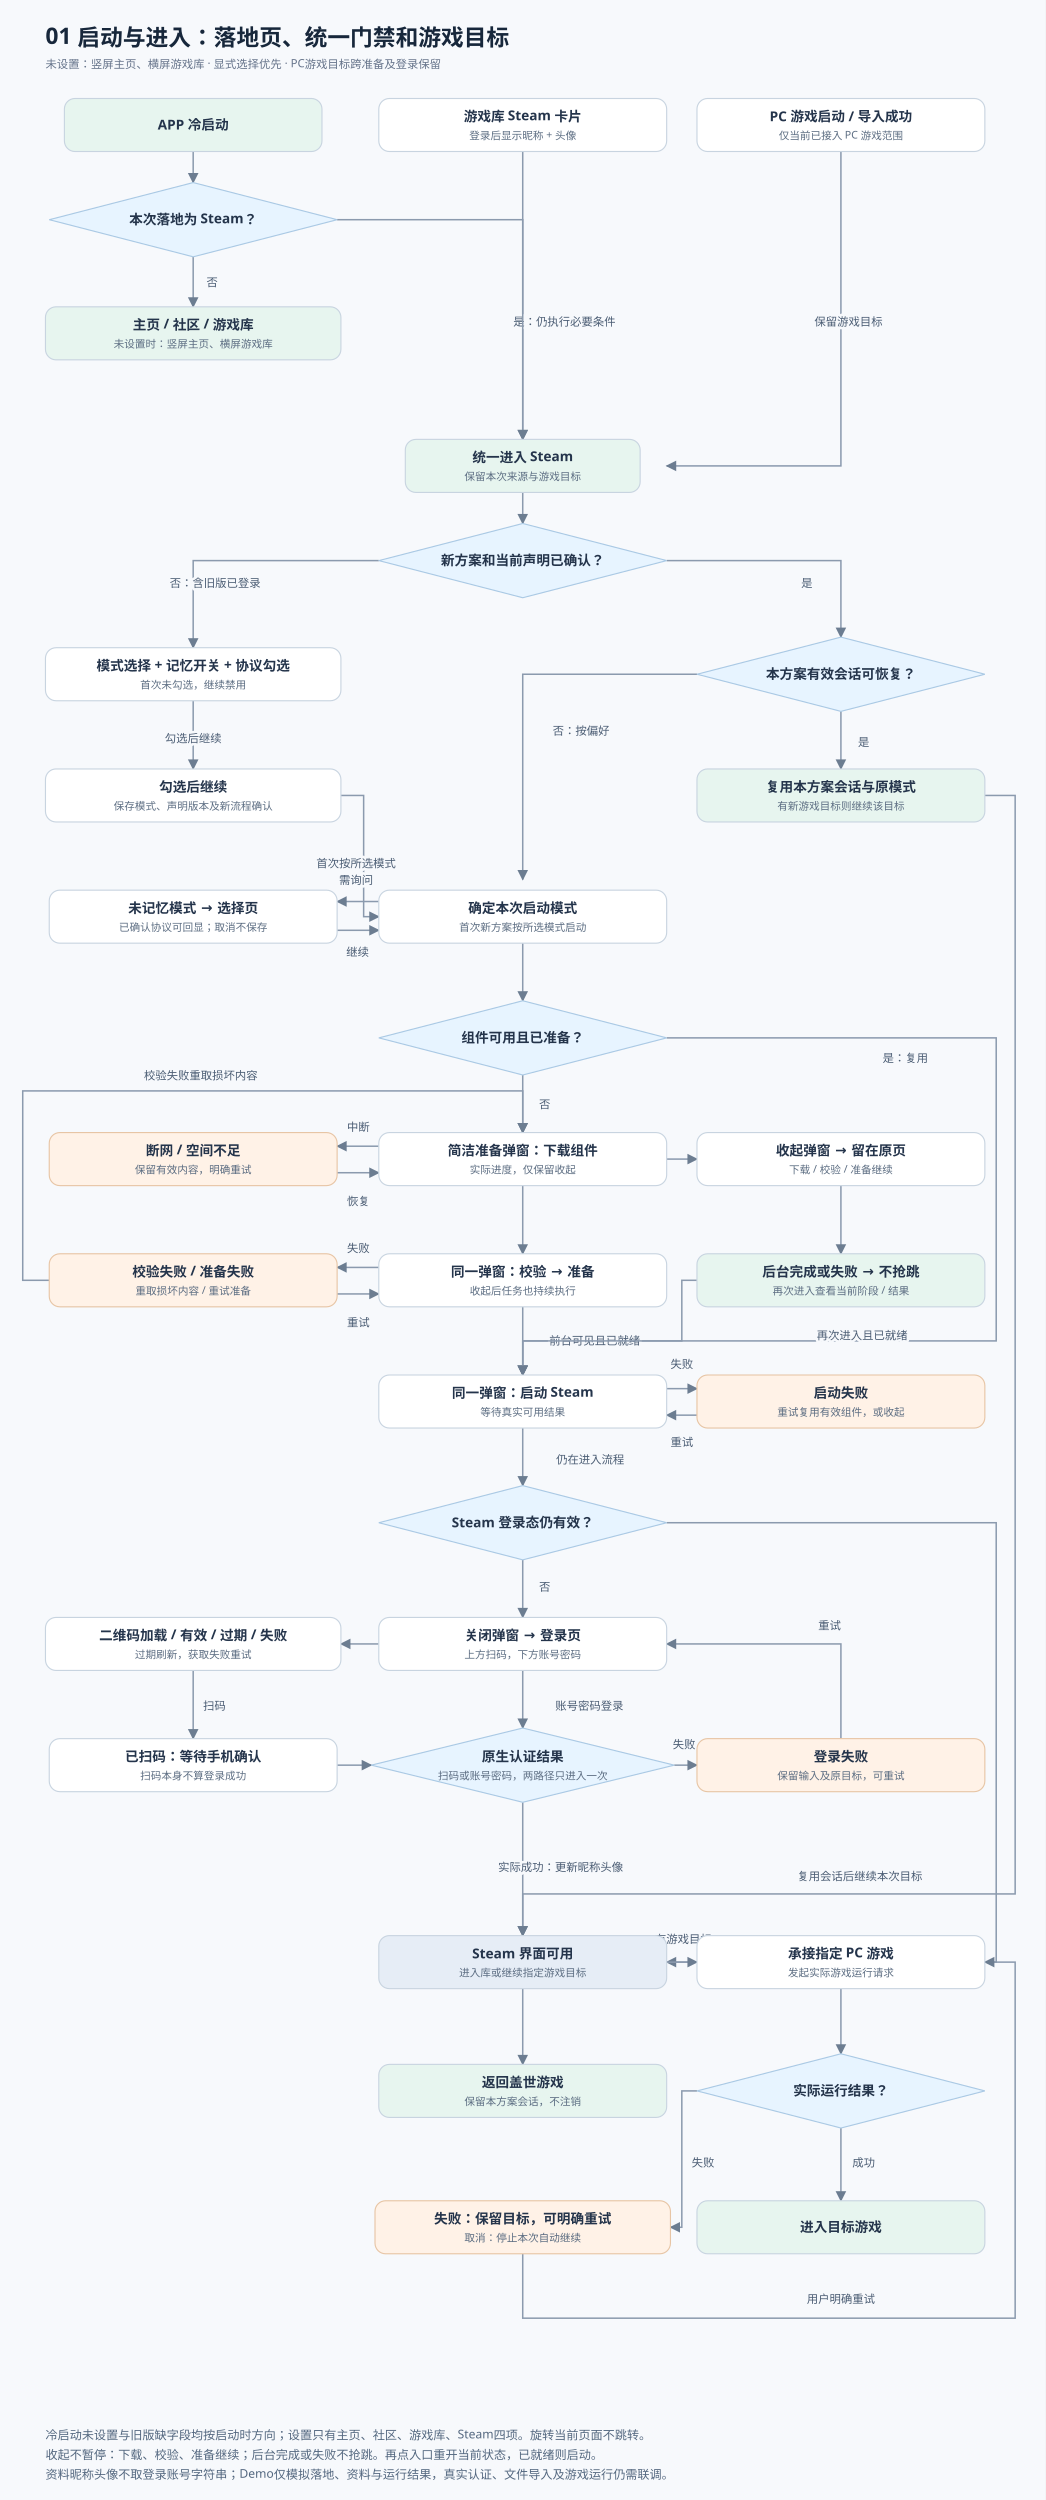
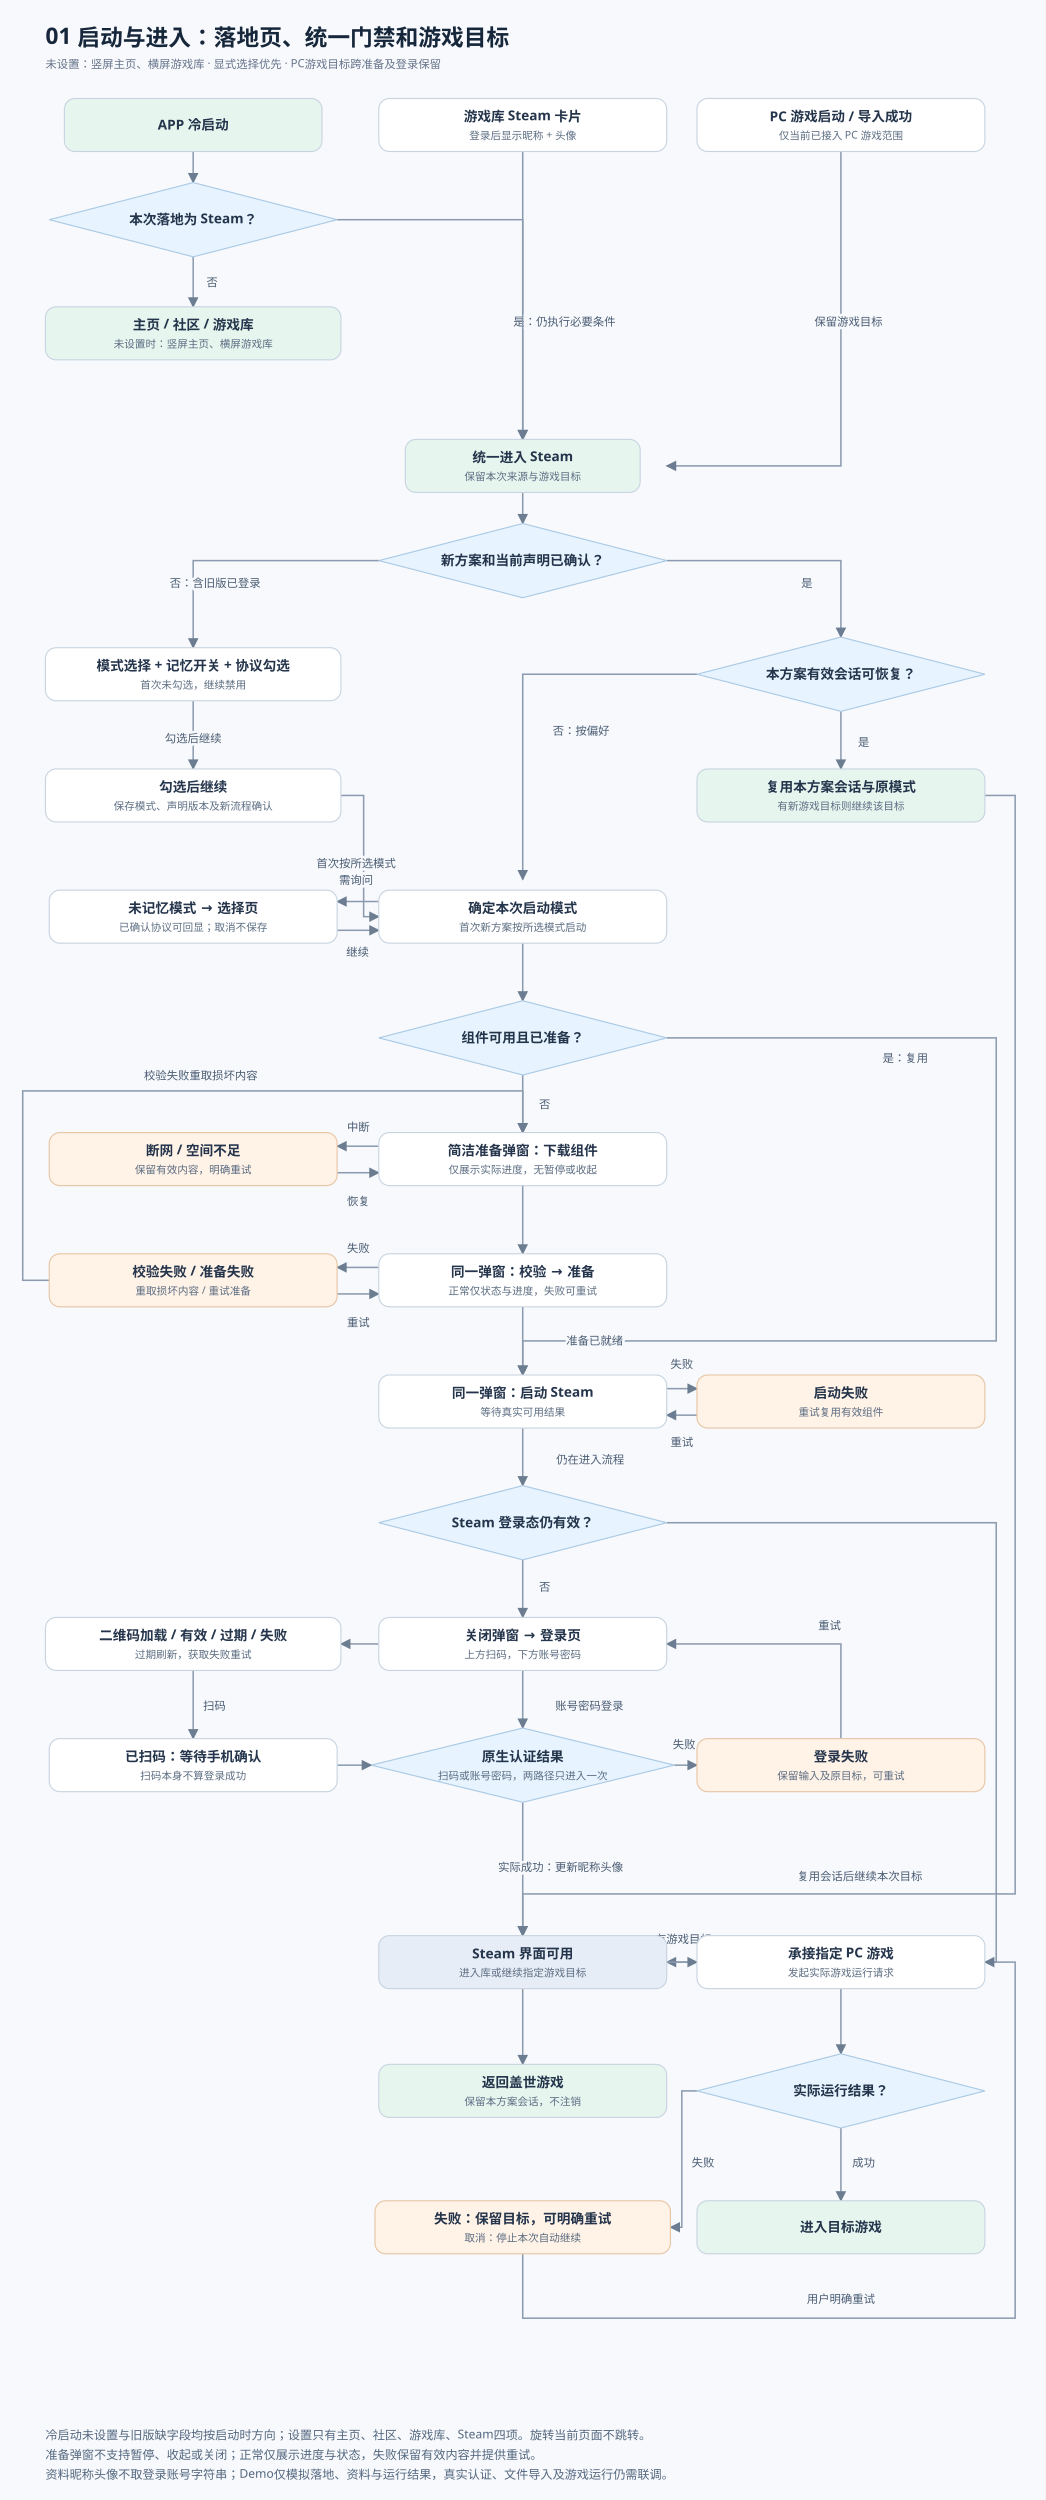
<svg xmlns="http://www.w3.org/2000/svg" width="1380" height="3300" viewBox="0 0 1380 3300" role="img" aria-label="01 启动与进入：落地页、统一门禁和游戏目标">
  <defs>
    <marker id="arrow-01" viewBox="0 0 10 10" refX="9" refY="5" markerWidth="7" markerHeight="7" orient="auto-start-reverse">
      <path d="M 0 0 L 10 5 L 0 10 z" fill="#6c7d91" />
    </marker>
  </defs>
  <style>text{font-family:'Microsoft YaHei','PingFang SC',sans-serif}.title{font-size:30px;font-weight:700;fill:#17273b}.sub{font-size:15px;fill:#65738a}.label{font-size:15px;fill:#4a5c73;paint-order:stroke;stroke:#f7f9fc;stroke-width:7px;stroke-linejoin:round}.node{font-size:18px;font-weight:600;fill:#24344b}.small{font-size:14px;font-weight:400;fill:#5c6d82}.note{font-size:16px;fill:#53677f}</style>
  <rect width="1380" height="3300" fill="#f7f9fc" />
  <text class="title" x="60" y="58">01 启动与进入：落地页、统一门禁和游戏目标</text>
  <text class="sub" x="60" y="90">未设置：竖屏主页、横屏游戏库 · 显式选择优先 · PC游戏目标跨准备及登录保留</text>
  <path d="M255 200 V241" fill="none" stroke="#8b9aae" stroke-width="2" marker-end="url(#arrow-01)" />
  <path d="M255 339 V405" fill="none" stroke="#8b9aae" stroke-width="2" marker-end="url(#arrow-01)" />
  <text class="label" x="280" y="378" text-anchor="middle">否</text>
  <path d="M445 290 H690 V580" fill="none" stroke="#8b9aae" stroke-width="2" marker-end="url(#arrow-01)" />
  <text class="label" x="745" y="430" text-anchor="middle">是：仍执行必要条件</text>
  <path d="M690 200 V580" fill="none" stroke="#8b9aae" stroke-width="2" marker-end="url(#arrow-01)" />
  <path d="M1110 200 V615 H880" fill="none" stroke="#8b9aae" stroke-width="2" marker-end="url(#arrow-01)" />
  <text class="label" x="1120" y="430" text-anchor="middle">保留游戏目标</text>
  <path d="M690 650 V691" fill="none" stroke="#8b9aae" stroke-width="2" marker-end="url(#arrow-01)" />
  <path d="M500 740 H255 V855" fill="none" stroke="#8b9aae" stroke-width="2" marker-end="url(#arrow-01)" />
  <text class="label" x="284" y="775" text-anchor="middle">否：含旧版已登录</text>
  <path d="M880 740 H1110 V841" fill="none" stroke="#8b9aae" stroke-width="2" marker-end="url(#arrow-01)" />
  <text class="label" x="1065" y="775" text-anchor="middle">是</text>
  <path d="M1110 939 V1015" fill="none" stroke="#8b9aae" stroke-width="2" marker-end="url(#arrow-01)" />
  <text class="label" x="1140" y="985" text-anchor="middle">是</text>
  <path d="M920 890 H690 V1161" fill="none" stroke="#8b9aae" stroke-width="2" marker-end="url(#arrow-01)" />
  <text class="label" x="767" y="970" text-anchor="middle">否：按偏好</text>
  <path d="M255 925 V1015" fill="none" stroke="#8b9aae" stroke-width="2" marker-end="url(#arrow-01)" />
  <text class="label" x="255" y="980" text-anchor="middle">勾选后继续</text>
  <path d="M445 1050 H480 V1210 H500" fill="none" stroke="#8b9aae" stroke-width="2" marker-end="url(#arrow-01)" />
  <text class="label" x="470" y="1145" text-anchor="middle">首次按所选模式</text>
  <path d="M500 1190 H445" fill="none" stroke="#8b9aae" stroke-width="2" marker-end="url(#arrow-01)" />
  <text class="label" x="470" y="1167" text-anchor="middle">需询问</text>
  <path d="M445 1228 H500" fill="none" stroke="#8b9aae" stroke-width="2" marker-end="url(#arrow-01)" />
  <text class="label" x="472" y="1262" text-anchor="middle">继续</text>
  <path d="M690 1245 V1321" fill="none" stroke="#8b9aae" stroke-width="2" marker-end="url(#arrow-01)" />
  <path d="M690 1419 V1495" fill="none" stroke="#8b9aae" stroke-width="2" marker-end="url(#arrow-01)" />
  <text class="label" x="719" y="1463" text-anchor="middle">否</text>
  <path d="M880 1370 H1315 V1770 H690 V1815" fill="none" stroke="#8b9aae" stroke-width="2" marker-end="url(#arrow-01)" />
  <text class="label" x="1195" y="1402" text-anchor="middle">是：复用</text>
  <path d="M500 1513 H445" fill="none" stroke="#8b9aae" stroke-width="2" marker-end="url(#arrow-01)" />
  <text class="label" x="473" y="1493" text-anchor="middle">中断</text>
  <path d="M445 1548 H500" fill="none" stroke="#8b9aae" stroke-width="2" marker-end="url(#arrow-01)" />
  <text class="label" x="473" y="1591" text-anchor="middle">恢复</text>
  <path d="M690 1565 V1655" fill="none" stroke="#8b9aae" stroke-width="2" marker-end="url(#arrow-01)" />
  <path d="M500 1673 H445" fill="none" stroke="#8b9aae" stroke-width="2" marker-end="url(#arrow-01)" />
  <text class="label" x="473" y="1653" text-anchor="middle">失败</text>
  <path d="M445 1708 H500" fill="none" stroke="#8b9aae" stroke-width="2" marker-end="url(#arrow-01)" />
  <text class="label" x="473" y="1751" text-anchor="middle">重试</text>
  <path d="M65 1690 H30 V1440 H690 V1495" fill="none" stroke="#8b9aae" stroke-width="2" marker-end="url(#arrow-01)" />
  <text class="label" x="265" y="1425" text-anchor="middle">校验失败重取损坏内容</text>
  <path d="M690 1725 V1815" fill="none" stroke="#8b9aae" stroke-width="2" marker-end="url(#arrow-01)" />
-   <text class="label" x="785" y="1775" text-anchor="middle">前台可见且已就绪</text>
-   <path d="M880 1530 H920" fill="none" stroke="#8b9aae" stroke-width="2" marker-end="url(#arrow-01)" />
-   <path d="M1110 1565 V1655" fill="none" stroke="#8b9aae" stroke-width="2" marker-end="url(#arrow-01)" />
-   <path d="M920 1690 H900 V1770 H690 V1815" fill="none" stroke="#8b9aae" stroke-width="2" marker-end="url(#arrow-01)" />
-   <text class="label" x="1138" y="1768" text-anchor="middle">再次进入且已就绪</text>
+   <text class="label" x="785" y="1775" text-anchor="middle">准备已就绪</text>
  <path d="M880 1833 H920" fill="none" stroke="#8b9aae" stroke-width="2" marker-end="url(#arrow-01)" />
  <text class="label" x="900" y="1806" text-anchor="middle">失败</text>
  <path d="M920 1868 H880" fill="none" stroke="#8b9aae" stroke-width="2" marker-end="url(#arrow-01)" />
  <text class="label" x="900" y="1909" text-anchor="middle">重试</text>
  <path d="M690 1885 V1961" fill="none" stroke="#8b9aae" stroke-width="2" marker-end="url(#arrow-01)" />
  <text class="label" x="779" y="1932" text-anchor="middle">仍在进入流程</text>
  <path d="M690 2059 V2135" fill="none" stroke="#8b9aae" stroke-width="2" marker-end="url(#arrow-01)" />
  <text class="label" x="719" y="2100" text-anchor="middle">否</text>
  <path d="M880 2010 H1315 V2590 H880" fill="none" stroke="#8b9aae" stroke-width="2" marker-end="url(#arrow-01)" />
  <text class="label" x="1165" y="2568" text-anchor="middle">是：含有效旧登录态</text>
  <path d="M500 2170 H450" fill="none" stroke="#8b9aae" stroke-width="2" marker-end="url(#arrow-01)" />
  <path d="M255 2205 V2295" fill="none" stroke="#8b9aae" stroke-width="2" marker-end="url(#arrow-01)" />
  <text class="label" x="283" y="2257" text-anchor="middle">扫码</text>
  <path d="M445 2330 H490" fill="none" stroke="#8b9aae" stroke-width="2" marker-end="url(#arrow-01)" />
  <path d="M690 2205 V2281" fill="none" stroke="#8b9aae" stroke-width="2" marker-end="url(#arrow-01)" />
  <text class="label" x="778" y="2257" text-anchor="middle">账号密码登录</text>
  <path d="M890 2330 H920" fill="none" stroke="#8b9aae" stroke-width="2" marker-end="url(#arrow-01)" />
  <text class="label" x="903" y="2308" text-anchor="middle">失败</text>
  <path d="M1110 2295 V2170 H880" fill="none" stroke="#8b9aae" stroke-width="2" marker-end="url(#arrow-01)" />
  <text class="label" x="1095" y="2151" text-anchor="middle">重试</text>
  <path d="M690 2379 V2555" fill="none" stroke="#8b9aae" stroke-width="2" marker-end="url(#arrow-01)" />
  <text class="label" x="740" y="2470" text-anchor="middle">实际成功：更新昵称头像</text>
  <path d="M690 2625 V2725" fill="none" stroke="#8b9aae" stroke-width="2" marker-end="url(#arrow-01)" />
  <path d="M1300 1050 H1340 V2500 H690 V2555" fill="none" stroke="#8b9aae" stroke-width="2" marker-end="url(#arrow-01)" />
  <text class="label" x="1135" y="2482" text-anchor="middle">复用会话后继续本次目标</text>
  <path d="M880 2590 H920" fill="none" stroke="#8b9aae" stroke-width="2" marker-end="url(#arrow-01)" />
  <text class="label" x="902" y="2565" text-anchor="middle">有游戏目标</text>
  <path d="M1110 2625 V2711" fill="none" stroke="#8b9aae" stroke-width="2" marker-end="url(#arrow-01)" />
  <path d="M1110 2809 V2905" fill="none" stroke="#8b9aae" stroke-width="2" marker-end="url(#arrow-01)" />
  <text class="label" x="1140" y="2860" text-anchor="middle">成功</text>
  <path d="M920 2760 H900 V2940 H885" fill="none" stroke="#8b9aae" stroke-width="2" marker-end="url(#arrow-01)" />
  <text class="label" x="928" y="2860" text-anchor="middle">失败</text>
  <path d="M690 2975 V3060 H1340 V2590 H1300" fill="none" stroke="#8b9aae" stroke-width="2" marker-end="url(#arrow-01)" />
  <text class="label" x="1110" y="3040" text-anchor="middle">用户明确重试</text>
  <rect x="85" y="130" width="340" height="70" rx="14" fill="#e7f5ef" stroke="#c8d4e0" stroke-width="1.5" />
  <text class="node" text-anchor="middle" x="255" y="171">APP 冷启动</text>
  <path d="M255 241 L445 290 L255 339 L65 290 Z" fill="#e7f4ff" stroke="#aac9e4" stroke-width="1.5" />
  <text class="node" text-anchor="middle" x="255" y="296">本次落地为 Steam？</text>
  <rect x="60" y="405" width="390" height="70" rx="14" fill="#e7f5ef" stroke="#c8d4e0" stroke-width="1.5" />
  <text class="node" text-anchor="middle" x="255" y="435">主页 / 社区 / 游戏库</text>
  <text class="small" text-anchor="middle" x="255" y="459">未设置时：竖屏主页、横屏游戏库</text>
  <rect x="500" y="130" width="380" height="70" rx="14" fill="#ffffff" stroke="#c8d4e0" stroke-width="1.5" />
  <text class="node" text-anchor="middle" x="690" y="160">游戏库 Steam 卡片</text>
  <text class="small" text-anchor="middle" x="690" y="184">登录后显示昵称 + 头像</text>
  <rect x="920" y="130" width="380" height="70" rx="14" fill="#ffffff" stroke="#c8d4e0" stroke-width="1.5" />
  <text class="node" text-anchor="middle" x="1110" y="160">PC 游戏启动 / 导入成功</text>
  <text class="small" text-anchor="middle" x="1110" y="184">仅当前已接入 PC 游戏范围</text>
  <rect x="535" y="580" width="310" height="70" rx="14" fill="#e7f5ef" stroke="#c8d4e0" stroke-width="1.5" />
  <text class="node" text-anchor="middle" x="690" y="610">统一进入 Steam</text>
  <text class="small" text-anchor="middle" x="690" y="634">保留本次来源与游戏目标</text>
  <path d="M690 691 L880 740 L690 789 L500 740 Z" fill="#e7f4ff" stroke="#aac9e4" stroke-width="1.5" />
  <text class="node" text-anchor="middle" x="690" y="746">新方案和当前声明已确认？</text>
  <rect x="60" y="855" width="390" height="70" rx="14" fill="#ffffff" stroke="#c8d4e0" stroke-width="1.5" />
  <text class="node" text-anchor="middle" x="255" y="885">模式选择 + 记忆开关 + 协议勾选</text>
  <text class="small" text-anchor="middle" x="255" y="909">首次未勾选，继续禁用</text>
  <rect x="60" y="1015" width="390" height="70" rx="14" fill="#ffffff" stroke="#c8d4e0" stroke-width="1.5" />
  <text class="node" text-anchor="middle" x="255" y="1045">勾选后继续</text>
  <text class="small" text-anchor="middle" x="255" y="1069">保存模式、声明版本及新流程确认</text>
  <path d="M1110 841 L1300 890 L1110 939 L920 890 Z" fill="#e7f4ff" stroke="#aac9e4" stroke-width="1.5" />
  <text class="node" text-anchor="middle" x="1110" y="896">本方案有效会话可恢复？</text>
  <rect x="920" y="1015" width="380" height="70" rx="14" fill="#e7f5ef" stroke="#c8d4e0" stroke-width="1.5" />
  <text class="node" text-anchor="middle" x="1110" y="1045">复用本方案会话与原模式</text>
  <text class="small" text-anchor="middle" x="1110" y="1069">有新游戏目标则继续该目标</text>
  <rect x="500" y="1175" width="380" height="70" rx="14" fill="#ffffff" stroke="#c8d4e0" stroke-width="1.5" />
  <text class="node" text-anchor="middle" x="690" y="1205">确定本次启动模式</text>
  <text class="small" text-anchor="middle" x="690" y="1229">首次新方案按所选模式启动</text>
  <rect x="65" y="1175" width="380" height="70" rx="14" fill="#ffffff" stroke="#c8d4e0" stroke-width="1.5" />
  <text class="node" text-anchor="middle" x="255" y="1205">未记忆模式 → 选择页</text>
  <text class="small" text-anchor="middle" x="255" y="1229">已确认协议可回显；取消不保存</text>
  <path d="M690 1321 L880 1370 L690 1419 L500 1370 Z" fill="#e7f4ff" stroke="#aac9e4" stroke-width="1.5" />
  <text class="node" text-anchor="middle" x="690" y="1376">组件可用且已准备？</text>
  <rect x="500" y="1495" width="380" height="70" rx="14" fill="#ffffff" stroke="#c8d4e0" stroke-width="1.5" />
  <text class="node" text-anchor="middle" x="690" y="1525">简洁准备弹窗：下载组件</text>
-   <text class="small" text-anchor="middle" x="690" y="1549">实际进度，仅保留收起</text>
+   <text class="small" text-anchor="middle" x="690" y="1549">仅展示实际进度，无暂停或收起</text>
  <rect x="65" y="1495" width="380" height="70" rx="14" fill="#fff2e7" stroke="#e7c5a5" stroke-width="1.5" />
  <text class="node" text-anchor="middle" x="255" y="1525">断网 / 空间不足</text>
  <text class="small" text-anchor="middle" x="255" y="1549">保留有效内容，明确重试</text>
  <rect x="500" y="1655" width="380" height="70" rx="14" fill="#ffffff" stroke="#c8d4e0" stroke-width="1.5" />
  <text class="node" text-anchor="middle" x="690" y="1685">同一弹窗：校验 → 准备</text>
-   <text class="small" text-anchor="middle" x="690" y="1709">收起后任务也持续执行</text>
-   <rect x="920" y="1495" width="380" height="70" rx="14" fill="#ffffff" stroke="#c8d4e0" stroke-width="1.5" />
-   <text class="node" text-anchor="middle" x="1110" y="1525">收起弹窗 → 留在原页</text>
-   <text class="small" text-anchor="middle" x="1110" y="1549">下载 / 校验 / 准备继续</text>
-   <rect x="920" y="1655" width="380" height="70" rx="14" fill="#e7f5ef" stroke="#c8d4e0" stroke-width="1.5" />
-   <text class="node" text-anchor="middle" x="1110" y="1685">后台完成或失败 → 不抢跳</text>
-   <text class="small" text-anchor="middle" x="1110" y="1709">再次进入查看当前阶段 / 结果</text>
+   <text class="small" text-anchor="middle" x="690" y="1709">正常仅状态与进度，失败可重试</text>
  <rect x="65" y="1655" width="380" height="70" rx="14" fill="#fff2e7" stroke="#e7c5a5" stroke-width="1.5" />
  <text class="node" text-anchor="middle" x="255" y="1685">校验失败 / 准备失败</text>
  <text class="small" text-anchor="middle" x="255" y="1709">重取损坏内容 / 重试准备</text>
  <rect x="500" y="1815" width="380" height="70" rx="14" fill="#ffffff" stroke="#c8d4e0" stroke-width="1.5" />
  <text class="node" text-anchor="middle" x="690" y="1845">同一弹窗：启动 Steam</text>
  <text class="small" text-anchor="middle" x="690" y="1869">等待真实可用结果</text>
  <rect x="920" y="1815" width="380" height="70" rx="14" fill="#fff2e7" stroke="#e7c5a5" stroke-width="1.5" />
  <text class="node" text-anchor="middle" x="1110" y="1845">启动失败</text>
-   <text class="small" text-anchor="middle" x="1110" y="1869">重试复用有效组件，或收起</text>
+   <text class="small" text-anchor="middle" x="1110" y="1869">重试复用有效组件</text>
  <path d="M690 1961 L880 2010 L690 2059 L500 2010 Z" fill="#e7f4ff" stroke="#aac9e4" stroke-width="1.5" />
  <text class="node" text-anchor="middle" x="690" y="2016">Steam 登录态仍有效？</text>
  <rect x="500" y="2135" width="380" height="70" rx="14" fill="#ffffff" stroke="#c8d4e0" stroke-width="1.5" />
  <text class="node" text-anchor="middle" x="690" y="2165">关闭弹窗 → 登录页</text>
  <text class="small" text-anchor="middle" x="690" y="2189">上方扫码，下方账号密码</text>
  <rect x="60" y="2135" width="390" height="70" rx="14" fill="#ffffff" stroke="#c8d4e0" stroke-width="1.5" />
  <text class="node" text-anchor="middle" x="255" y="2165">二维码加载 / 有效 / 过期 / 失败</text>
  <text class="small" text-anchor="middle" x="255" y="2189">过期刷新，获取失败重试</text>
  <rect x="65" y="2295" width="380" height="70" rx="14" fill="#ffffff" stroke="#c8d4e0" stroke-width="1.5" />
  <text class="node" text-anchor="middle" x="255" y="2325">已扫码：等待手机确认</text>
  <text class="small" text-anchor="middle" x="255" y="2349">扫码本身不算登录成功</text>
  <path d="M690 2281 L890 2330 L690 2379 L490 2330 Z" fill="#e7f4ff" stroke="#aac9e4" stroke-width="1.5" />
  <text class="node" text-anchor="middle" x="690" y="2325">原生认证结果</text>
  <text class="small" text-anchor="middle" x="690" y="2349">扫码或账号密码，两路径只进入一次</text>
  <rect x="920" y="2295" width="380" height="70" rx="14" fill="#fff2e7" stroke="#e7c5a5" stroke-width="1.5" />
  <text class="node" text-anchor="middle" x="1110" y="2325">登录失败</text>
  <text class="small" text-anchor="middle" x="1110" y="2349">保留输入及原目标，可重试</text>
  <rect x="500" y="2555" width="380" height="70" rx="14" fill="#e6edf6" stroke="#c8d4e0" stroke-width="1.5" />
  <text class="node" text-anchor="middle" x="690" y="2585">Steam 界面可用</text>
  <text class="small" text-anchor="middle" x="690" y="2609">进入库或继续指定游戏目标</text>
  <rect x="500" y="2725" width="380" height="70" rx="14" fill="#e7f5ef" stroke="#c8d4e0" stroke-width="1.5" />
  <text class="node" text-anchor="middle" x="690" y="2755">返回盖世游戏</text>
  <text class="small" text-anchor="middle" x="690" y="2779">保留本方案会话，不注销</text>
  <rect x="920" y="2555" width="380" height="70" rx="14" fill="#ffffff" stroke="#c8d4e0" stroke-width="1.5" />
  <text class="node" text-anchor="middle" x="1110" y="2585">承接指定 PC 游戏</text>
  <text class="small" text-anchor="middle" x="1110" y="2609">发起实际游戏运行请求</text>
  <path d="M1110 2711 L1300 2760 L1110 2809 L920 2760 Z" fill="#e7f4ff" stroke="#aac9e4" stroke-width="1.5" />
  <text class="node" text-anchor="middle" x="1110" y="2766">实际运行结果？</text>
  <rect x="920" y="2905" width="380" height="70" rx="14" fill="#e7f5ef" stroke="#c8d4e0" stroke-width="1.5" />
  <text class="node" text-anchor="middle" x="1110" y="2946">进入目标游戏</text>
  <rect x="495" y="2905" width="390" height="70" rx="14" fill="#fff2e7" stroke="#e7c5a5" stroke-width="1.5" />
  <text class="node" text-anchor="middle" x="690" y="2935">失败：保留目标，可明确重试</text>
  <text class="small" text-anchor="middle" x="690" y="2959">取消：停止本次自动继续</text>
  <text class="note" x="60" y="3220">冷启动未设置与旧版缺字段均按启动时方向；设置只有主页、社区、游戏库、Steam四项。旋转当前页面不跳转。</text>
-   <text class="note" x="60" y="3246">收起不暂停：下载、校验、准备继续；后台完成或失败不抢跳。再点入口重开当前状态，已就绪则启动。</text>
+   <text class="note" x="60" y="3246">准备弹窗不支持暂停、收起或关闭；正常仅展示进度与状态，失败保留有效内容并提供重试。</text>
  <text class="note" x="60" y="3272">资料昵称头像不取登录账号字符串；Demo仅模拟落地、资料与运行结果，真实认证、文件导入及游戏运行仍需联调。</text>
</svg>
